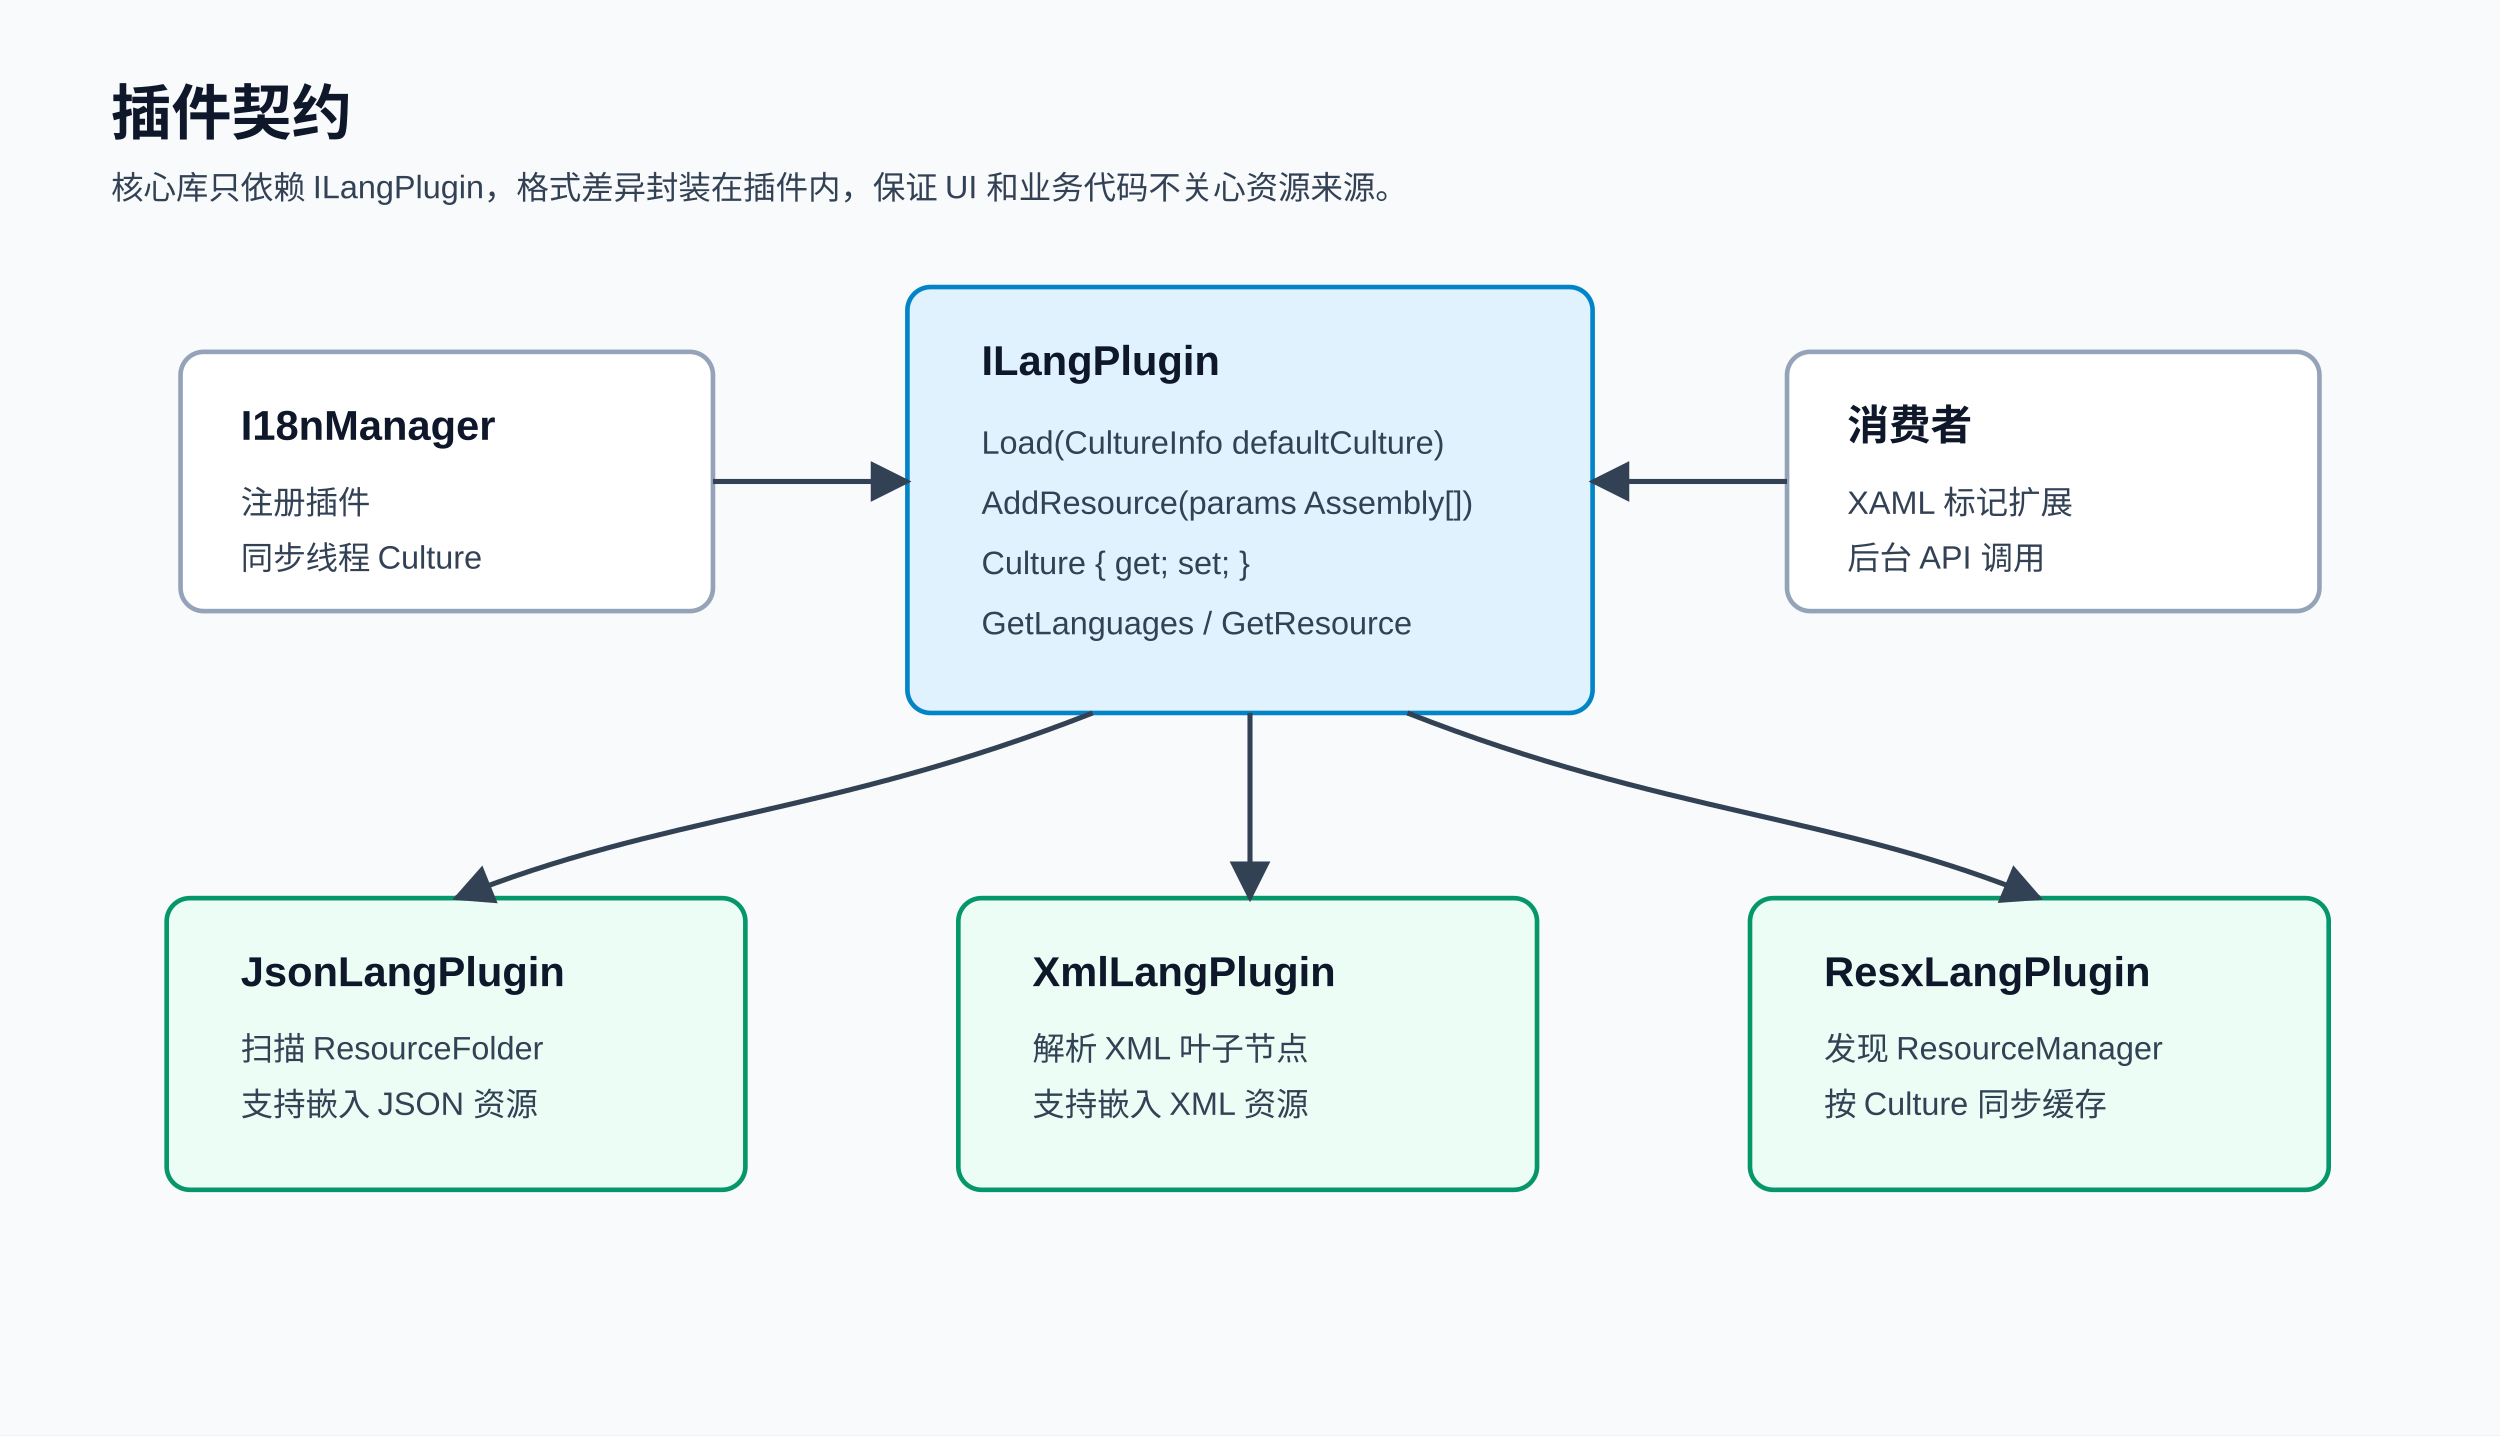
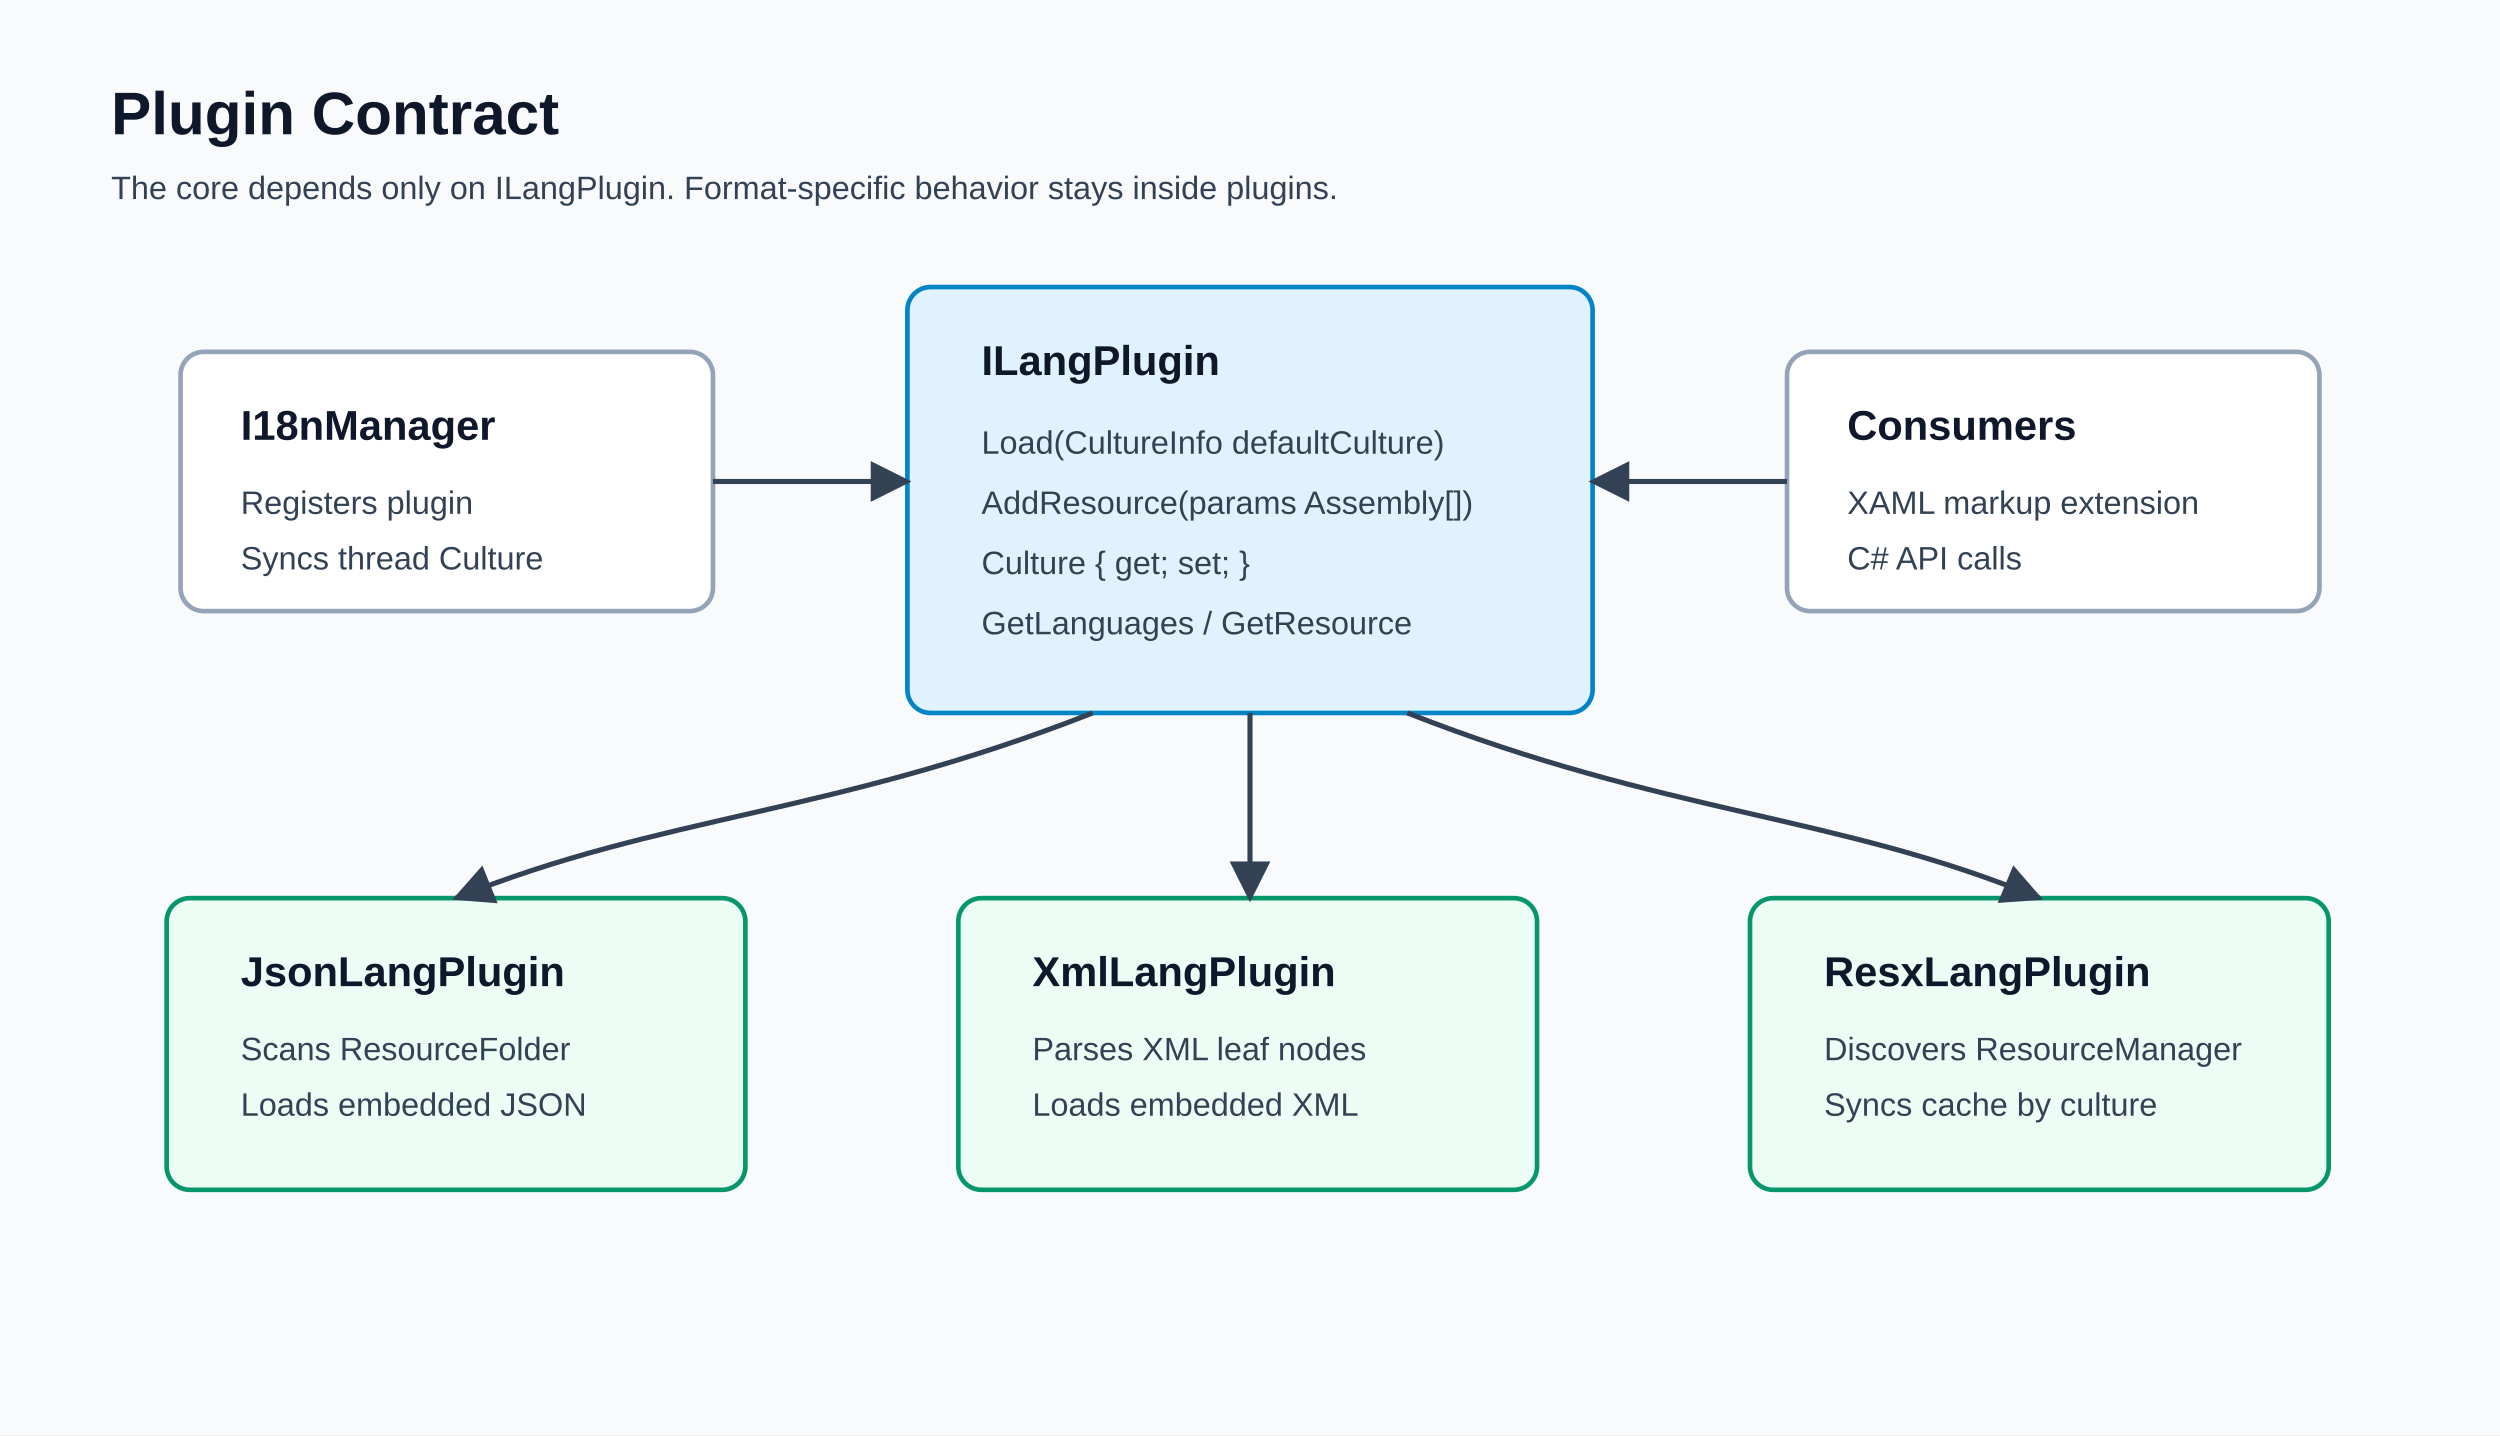
<svg xmlns="http://www.w3.org/2000/svg" width="1080" height="620" viewBox="0 0 1080 620" role="img" aria-labelledby="title desc">
  <defs>
    <marker id="arrow" viewBox="0 0 10 10" refX="9" refY="5" markerWidth="8" markerHeight="8" orient="auto">
      <path d="M0 0 L10 5 L0 10 z" fill="#334155" />
    </marker>
    <style>
      .title{font:700 26px "Segoe UI",Arial,sans-serif;fill:#0f172a}
      .label{font:700 18px "Segoe UI",Arial,sans-serif;fill:#0f172a}
      .text{font:14px "Segoe UI",Arial,sans-serif;fill:#334155}
      .core{fill:#e0f2fe;stroke:#0284c7;stroke-width:2;rx:10}
      .plugin{fill:#ecfdf5;stroke:#059669;stroke-width:2;rx:10}
      .note{fill:#ffffff;stroke:#94a3b8;stroke-width:2;rx:10}
      .line{stroke:#334155;stroke-width:2.2;fill:none;marker-end:url(#arrow)}
    </style>
  </defs>
  <rect width="1080" height="620" fill="#f8fafc" />
-   <text x="48" y="58" class="title">插件契约</text>
-   <text x="48" y="86" class="text">核心库只依赖 ILangPlugin，格式差异封装在插件内，保证 UI 和业务代码不关心资源来源。</text>
+   <text x="48" y="58" class="title">Plugin Contract</text>
+   <text x="48" y="86" class="text">The core depends only on ILangPlugin. Format-specific behavior stays inside plugins.</text>
  <rect x="392" y="124" width="296" height="184" class="core" />
  <text x="424" y="162" class="label">ILangPlugin</text>
  <text x="424" y="196" class="text">Load(CultureInfo defaultCulture)</text>
  <text x="424" y="222" class="text">AddResource(params Assembly[])</text>
  <text x="424" y="248" class="text">Culture { get; set; }</text>
  <text x="424" y="274" class="text">GetLanguages / GetResource</text>
  <rect x="72" y="388" width="250" height="126" class="plugin" />
  <text x="104" y="426" class="label">JsonLangPlugin</text>
-   <text x="104" y="458" class="text">扫描 ResourceFolder</text>
-   <text x="104" y="482" class="text">支持嵌入 JSON 资源</text>
+   <text x="104" y="458" class="text">Scans ResourceFolder</text>
+   <text x="104" y="482" class="text">Loads embedded JSON</text>
  <rect x="414" y="388" width="250" height="126" class="plugin" />
  <text x="446" y="426" class="label">XmlLangPlugin</text>
-   <text x="446" y="458" class="text">解析 XML 叶子节点</text>
-   <text x="446" y="482" class="text">支持嵌入 XML 资源</text>
+   <text x="446" y="458" class="text">Parses XML leaf nodes</text>
+   <text x="446" y="482" class="text">Loads embedded XML</text>
  <rect x="756" y="388" width="250" height="126" class="plugin" />
  <text x="788" y="426" class="label">ResxLangPlugin</text>
-   <text x="788" y="458" class="text">发现 ResourceManager</text>
-   <text x="788" y="482" class="text">按 Culture 同步缓存</text>
+   <text x="788" y="458" class="text">Discovers ResourceManager</text>
+   <text x="788" y="482" class="text">Syncs cache by culture</text>
  <path d="M472 308 C360 352 286 352 197 388" class="line" />
  <path d="M540 308 V388" class="line" />
  <path d="M608 308 C720 352 794 352 881 388" class="line" />
  <rect x="78" y="152" width="230" height="112" class="note" />
  <text x="104" y="190" class="label">I18nManager</text>
-   <text x="104" y="222" class="text">注册插件</text>
-   <text x="104" y="246" class="text">同步线程 Culture</text>
+   <text x="104" y="222" class="text">Registers plugin</text>
+   <text x="104" y="246" class="text">Syncs thread Culture</text>
  <path d="M308 208 H392" class="line" />
  <rect x="772" y="152" width="230" height="112" class="note" />
-   <text x="798" y="190" class="label">消费者</text>
-   <text x="798" y="222" class="text">XAML 标记扩展</text>
-   <text x="798" y="246" class="text">后台 API 调用</text>
+   <text x="798" y="190" class="label">Consumers</text>
+   <text x="798" y="222" class="text">XAML markup extension</text>
+   <text x="798" y="246" class="text">C# API calls</text>
  <path d="M772 208 H688" class="line" />
</svg>
